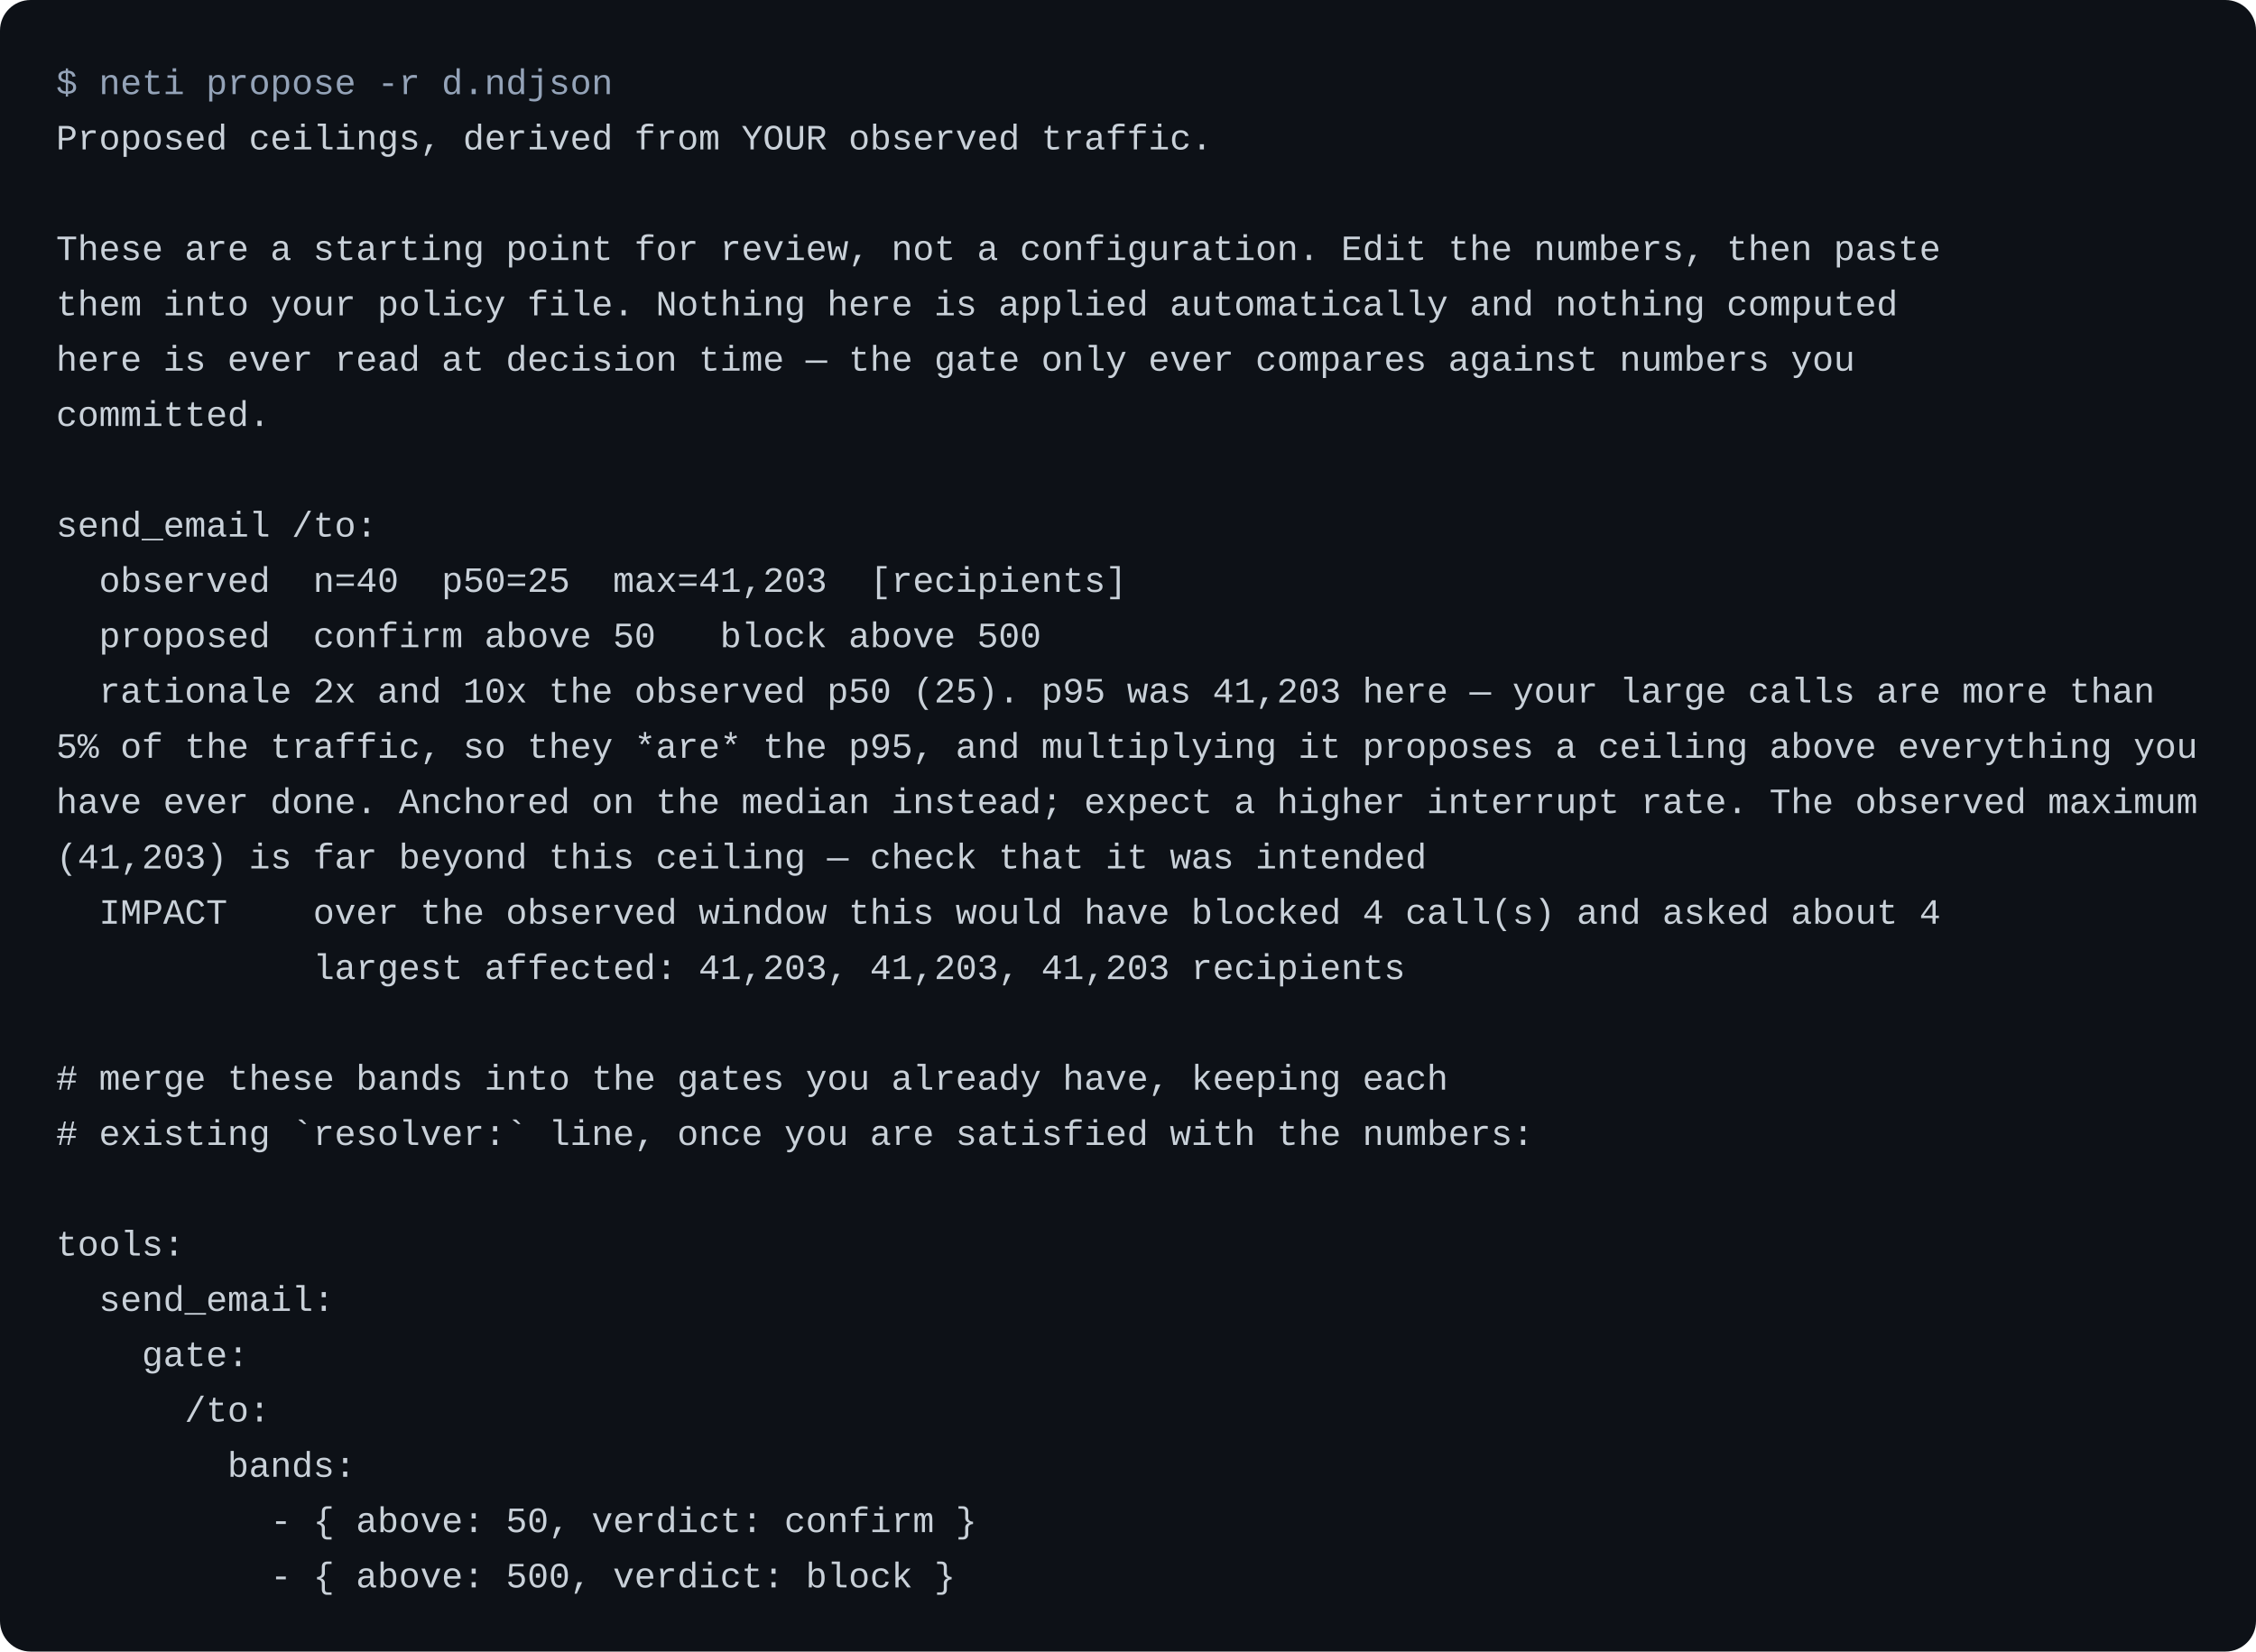
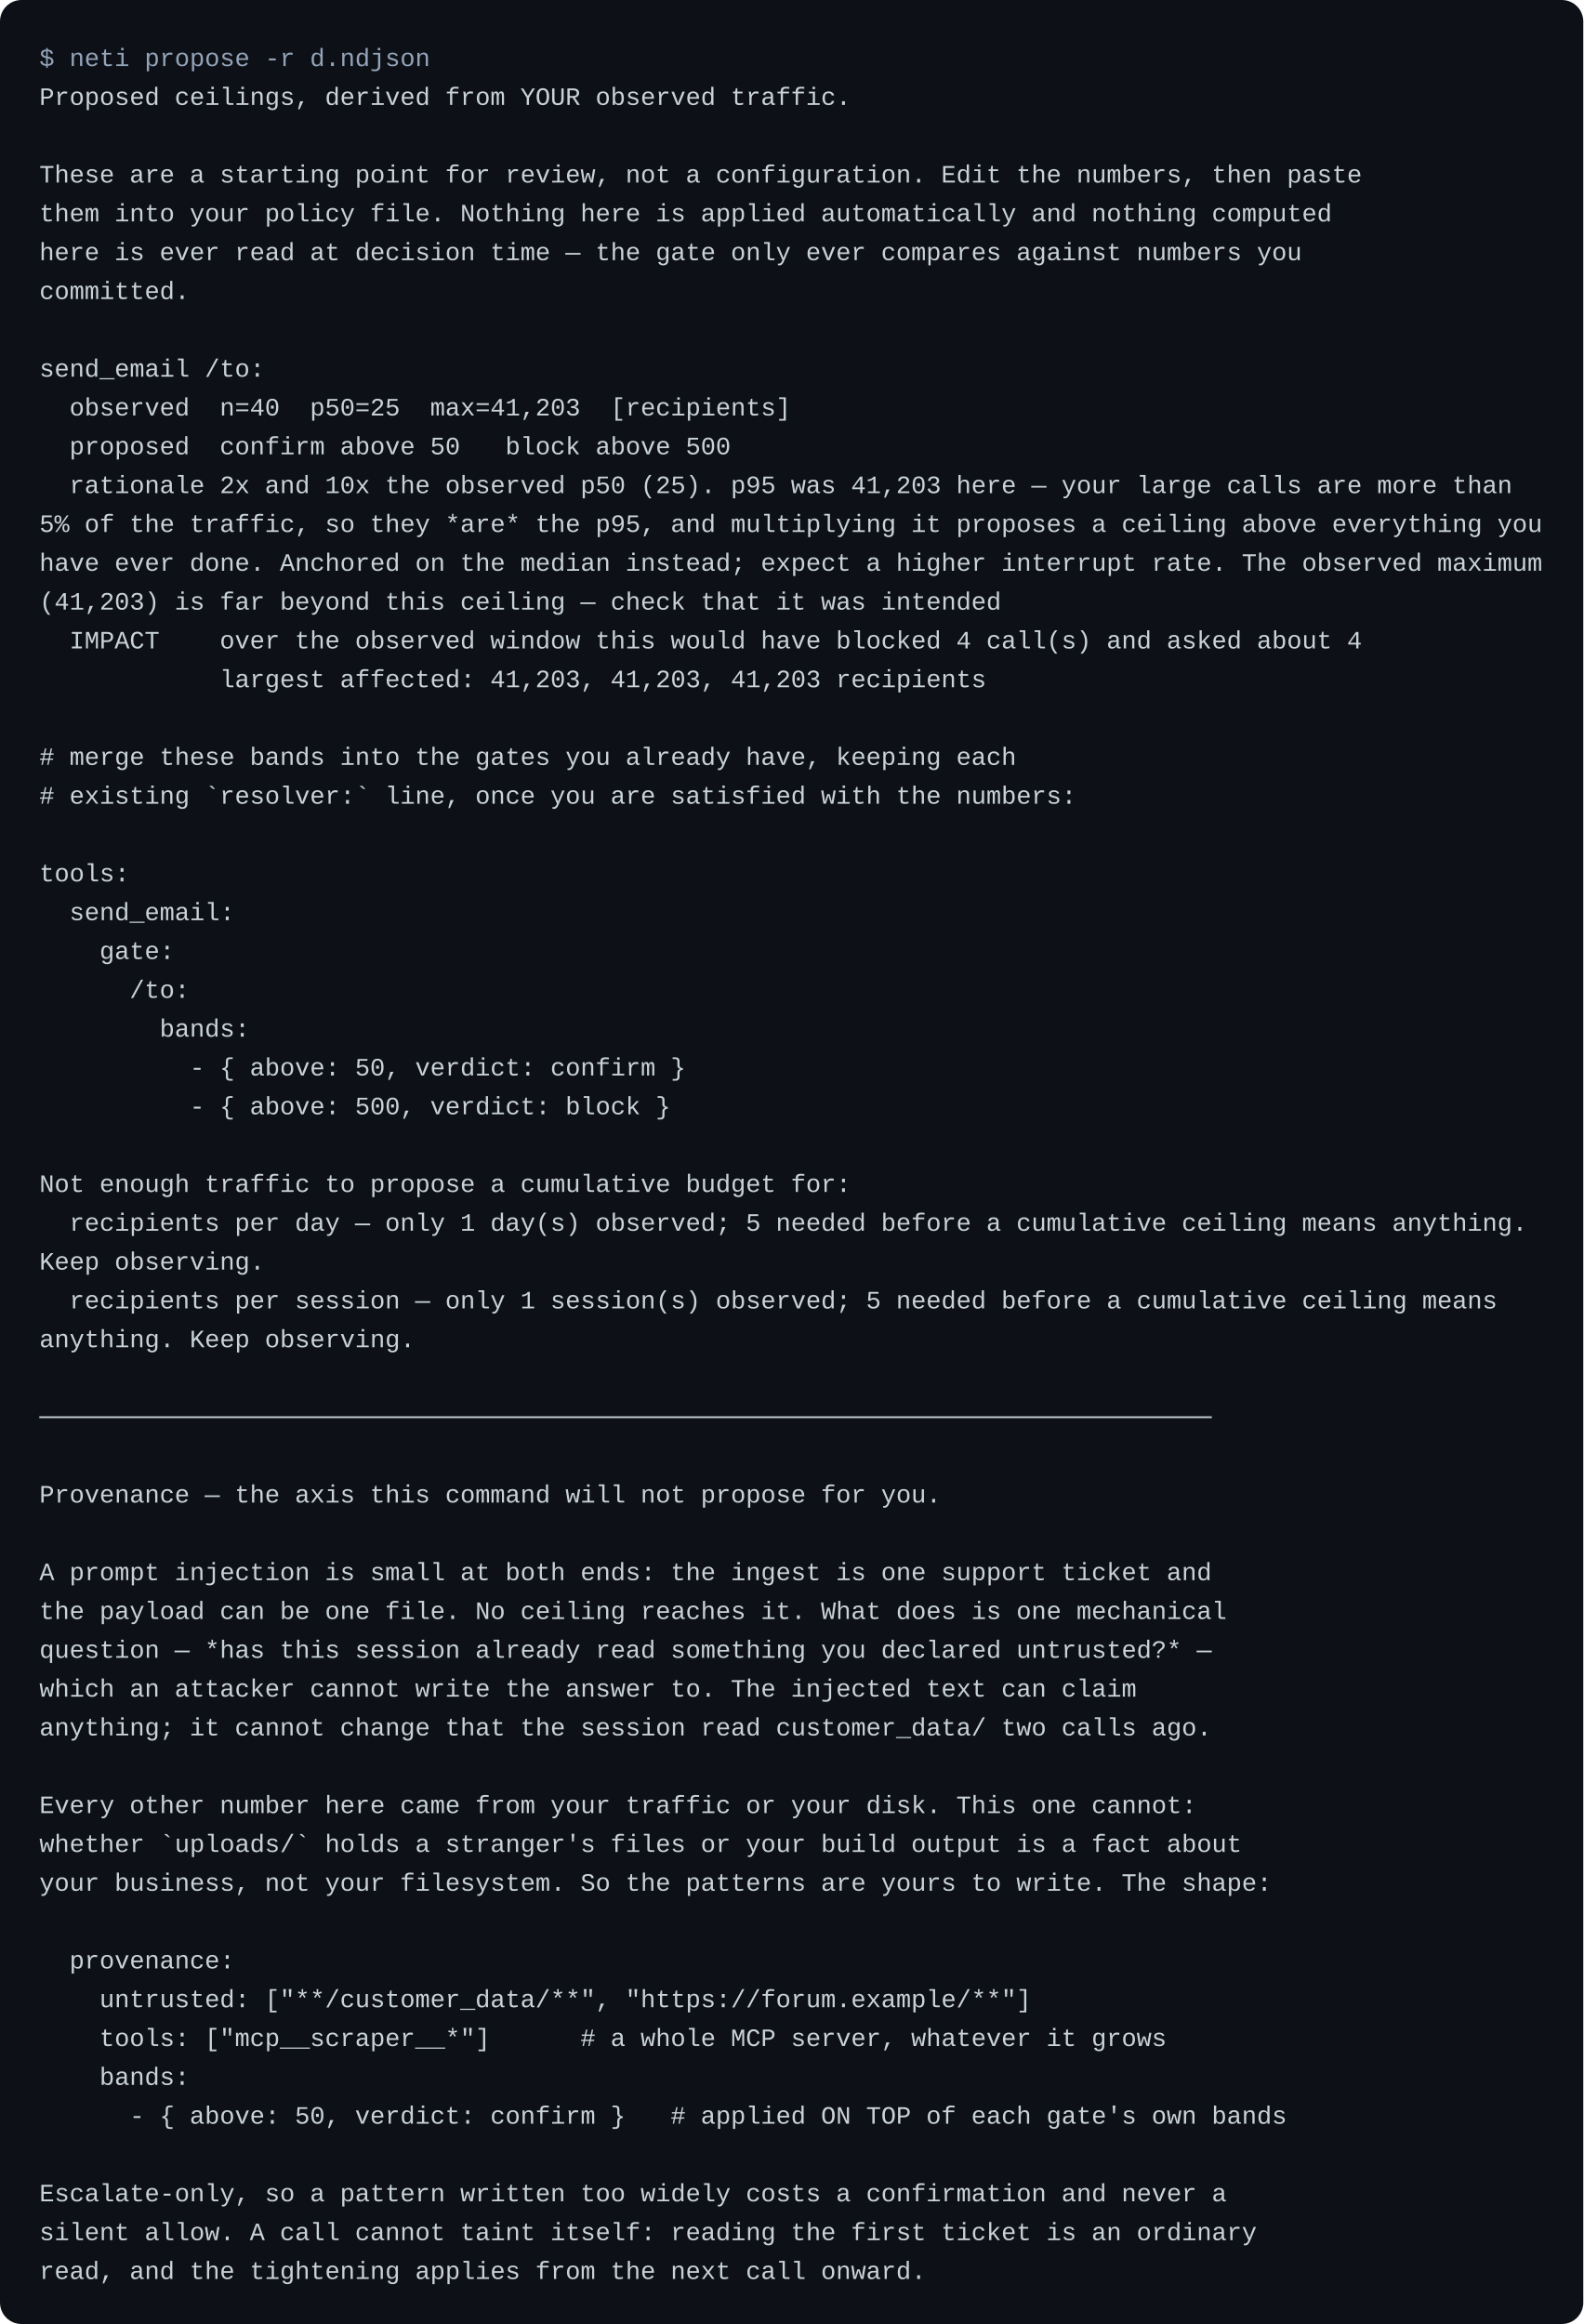
- <svg xmlns="http://www.w3.org/2000/svg" viewBox="0 0 885 648" width="885" height="648" font-family="ui-monospace, SFMono-Regular, 'SF Mono', Menlo, Consolas, 'Liberation Mono', 'Courier New', monospace" font-size="14">
-   <rect width="885" height="648" rx="12" fill="#0d1117" />
+ <svg xmlns="http://www.w3.org/2000/svg" viewBox="0 0 885 1299" width="885" height="1299" font-family="ui-monospace, SFMono-Regular, 'SF Mono', Menlo, Consolas, 'Liberation Mono', 'Courier New', monospace" font-size="14">
+   <rect width="885" height="1299" rx="12" fill="#0d1117" />
  <text x="22" y="36.93" fill="#94a3b8" xml:space="preserve">$ neti propose -r d.ndjson</text>
  <text x="22" y="58.63" fill="#c9d1d9" xml:space="preserve">Proposed ceilings, derived from YOUR observed traffic.</text>
  <text x="22" y="80.33" fill="#c9d1d9" xml:space="preserve" />
  <text x="22" y="102.03" fill="#c9d1d9" xml:space="preserve">These are a starting point for review, not a configuration. Edit the numbers, then paste</text>
  <text x="22" y="123.73" fill="#c9d1d9" xml:space="preserve">them into your policy file. Nothing here is applied automatically and nothing computed</text>
  <text x="22" y="145.43" fill="#c9d1d9" xml:space="preserve">here is ever read at decision time — the gate only ever compares against numbers you</text>
  <text x="22" y="167.13" fill="#c9d1d9" xml:space="preserve">committed.</text>
  <text x="22" y="188.83" fill="#c9d1d9" xml:space="preserve" />
  <text x="22" y="210.53" fill="#c9d1d9" xml:space="preserve">send_email /to:</text>
  <text x="22" y="232.23" fill="#c9d1d9" xml:space="preserve">  observed  n=40  p50=25  max=41,203  [recipients]</text>
  <text x="22" y="253.93" fill="#c9d1d9" xml:space="preserve">  proposed  confirm above 50   block above 500</text>
  <text x="22" y="275.63" fill="#c9d1d9" xml:space="preserve">  rationale 2x and 10x the observed p50 (25). p95 was 41,203 here — your large calls are more than</text>
  <text x="22" y="297.33" fill="#c9d1d9" xml:space="preserve">5% of the traffic, so they *are* the p95, and multiplying it proposes a ceiling above everything you</text>
  <text x="22" y="319.03" fill="#c9d1d9" xml:space="preserve">have ever done. Anchored on the median instead; expect a higher interrupt rate. The observed maximum</text>
  <text x="22" y="340.73" fill="#c9d1d9" xml:space="preserve">(41,203) is far beyond this ceiling — check that it was intended</text>
  <text x="22" y="362.43" fill="#c9d1d9" xml:space="preserve">  IMPACT    over the observed window this would have blocked 4 call(s) and asked about 4</text>
  <text x="22" y="384.13" fill="#c9d1d9" xml:space="preserve">            largest affected: 41,203, 41,203, 41,203 recipients</text>
  <text x="22" y="405.83" fill="#c9d1d9" xml:space="preserve" />
  <text x="22" y="427.53" fill="#c9d1d9" xml:space="preserve"># merge these bands into the gates you already have, keeping each</text>
  <text x="22" y="449.23" fill="#c9d1d9" xml:space="preserve"># existing `resolver:` line, once you are satisfied with the numbers:</text>
  <text x="22" y="470.93" fill="#c9d1d9" xml:space="preserve" />
  <text x="22" y="492.63" fill="#c9d1d9" xml:space="preserve">tools:</text>
  <text x="22" y="514.33" fill="#c9d1d9" xml:space="preserve">  send_email:</text>
  <text x="22" y="536.03" fill="#c9d1d9" xml:space="preserve">    gate:</text>
  <text x="22" y="557.73" fill="#c9d1d9" xml:space="preserve">      /to:</text>
  <text x="22" y="579.43" fill="#c9d1d9" xml:space="preserve">        bands:</text>
  <text x="22" y="601.13" fill="#c9d1d9" xml:space="preserve">          - { above: 50, verdict: confirm }</text>
  <text x="22" y="622.83" fill="#c9d1d9" xml:space="preserve">          - { above: 500, verdict: block }</text>
+   <text x="22" y="644.53" fill="#c9d1d9" xml:space="preserve" />
+   <text x="22" y="666.23" fill="#c9d1d9" xml:space="preserve">Not enough traffic to propose a cumulative budget for:</text>
+   <text x="22" y="687.93" fill="#c9d1d9" xml:space="preserve">  recipients per day — only 1 day(s) observed; 5 needed before a cumulative ceiling means anything.</text>
+   <text x="22" y="709.63" fill="#c9d1d9" xml:space="preserve">Keep observing.</text>
+   <text x="22" y="731.33" fill="#c9d1d9" xml:space="preserve">  recipients per session — only 1 session(s) observed; 5 needed before a cumulative ceiling means</text>
+   <text x="22" y="753.03" fill="#c9d1d9" xml:space="preserve">anything. Keep observing.</text>
+   <text x="22" y="774.73" fill="#c9d1d9" xml:space="preserve" />
+   <text x="22" y="796.43" fill="#c9d1d9" xml:space="preserve">──────────────────────────────────────────────────────────────────────────────</text>
+   <text x="22" y="818.13" fill="#c9d1d9" xml:space="preserve" />
+   <text x="22" y="839.83" fill="#c9d1d9" xml:space="preserve">Provenance — the axis this command will not propose for you.</text>
+   <text x="22" y="861.53" fill="#c9d1d9" xml:space="preserve" />
+   <text x="22" y="883.23" fill="#c9d1d9" xml:space="preserve">A prompt injection is small at both ends: the ingest is one support ticket and</text>
+   <text x="22" y="904.93" fill="#c9d1d9" xml:space="preserve">the payload can be one file. No ceiling reaches it. What does is one mechanical</text>
+   <text x="22" y="926.63" fill="#c9d1d9" xml:space="preserve">question — *has this session already read something you declared untrusted?* —</text>
+   <text x="22" y="948.33" fill="#c9d1d9" xml:space="preserve">which an attacker cannot write the answer to. The injected text can claim</text>
+   <text x="22" y="970.03" fill="#c9d1d9" xml:space="preserve">anything; it cannot change that the session read customer_data/ two calls ago.</text>
+   <text x="22" y="991.73" fill="#c9d1d9" xml:space="preserve" />
+   <text x="22" y="1013.43" fill="#c9d1d9" xml:space="preserve">Every other number here came from your traffic or your disk. This one cannot:</text>
+   <text x="22" y="1035.13" fill="#c9d1d9" xml:space="preserve">whether `uploads/` holds a stranger's files or your build output is a fact about</text>
+   <text x="22" y="1056.83" fill="#c9d1d9" xml:space="preserve">your business, not your filesystem. So the patterns are yours to write. The shape:</text>
+   <text x="22" y="1078.53" fill="#c9d1d9" xml:space="preserve" />
+   <text x="22" y="1100.23" fill="#c9d1d9" xml:space="preserve">  provenance:</text>
+   <text x="22" y="1121.93" fill="#c9d1d9" xml:space="preserve">    untrusted: ["**/customer_data/**", "https://forum.example/**"]</text>
+   <text x="22" y="1143.63" fill="#c9d1d9" xml:space="preserve">    tools: ["mcp__scraper__*"]      # a whole MCP server, whatever it grows</text>
+   <text x="22" y="1165.33" fill="#c9d1d9" xml:space="preserve">    bands:</text>
+   <text x="22" y="1187.03" fill="#c9d1d9" xml:space="preserve">      - { above: 50, verdict: confirm }   # applied ON TOP of each gate's own bands</text>
+   <text x="22" y="1208.73" fill="#c9d1d9" xml:space="preserve" />
+   <text x="22" y="1230.43" fill="#c9d1d9" xml:space="preserve">Escalate-only, so a pattern written too widely costs a confirmation and never a</text>
+   <text x="22" y="1252.13" fill="#c9d1d9" xml:space="preserve">silent allow. A call cannot taint itself: reading the first ticket is an ordinary</text>
+   <text x="22" y="1273.83" fill="#c9d1d9" xml:space="preserve">read, and the tightening applies from the next call onward.</text>
</svg>
